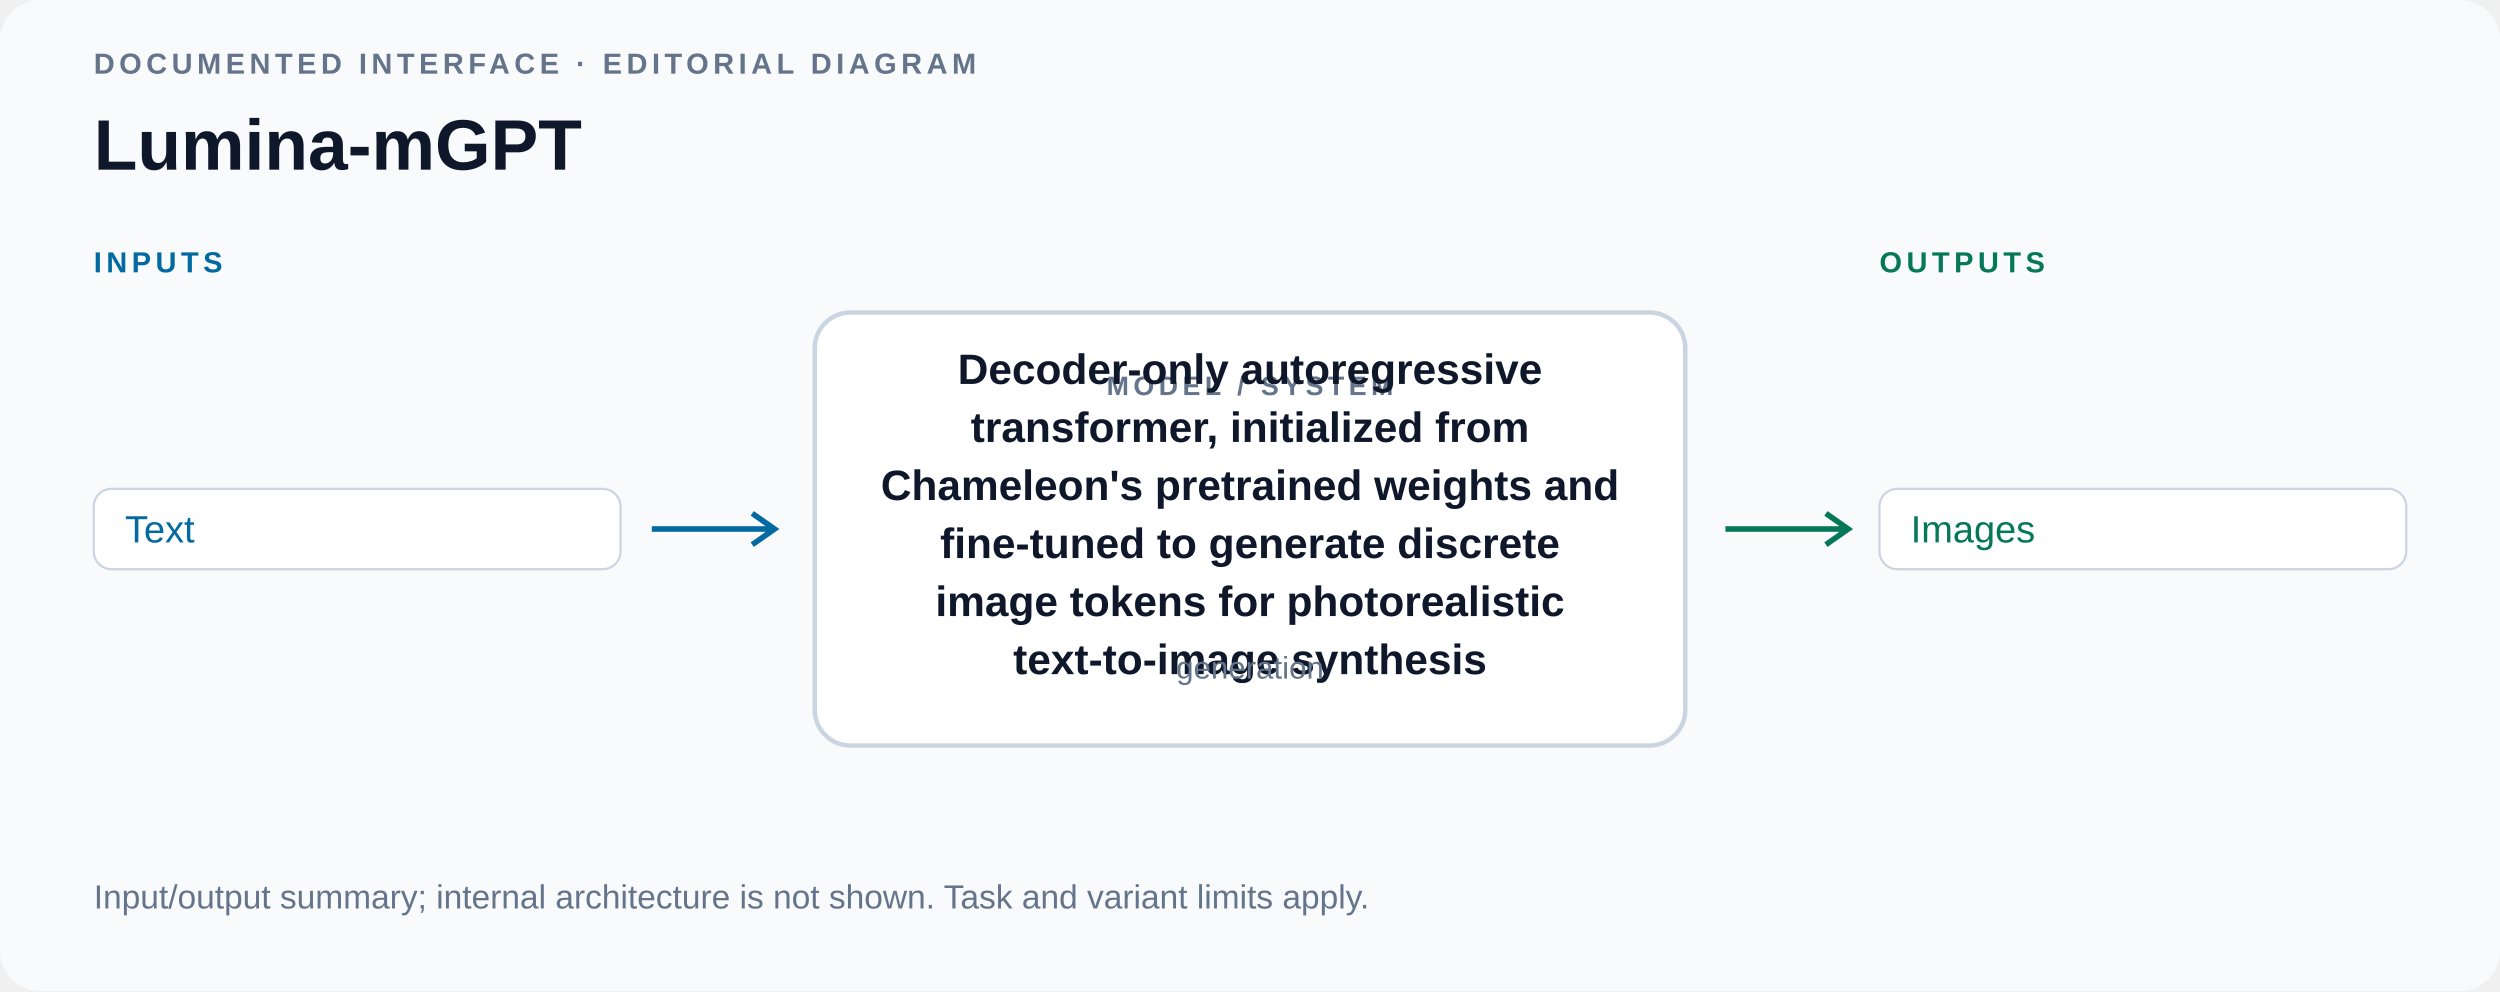
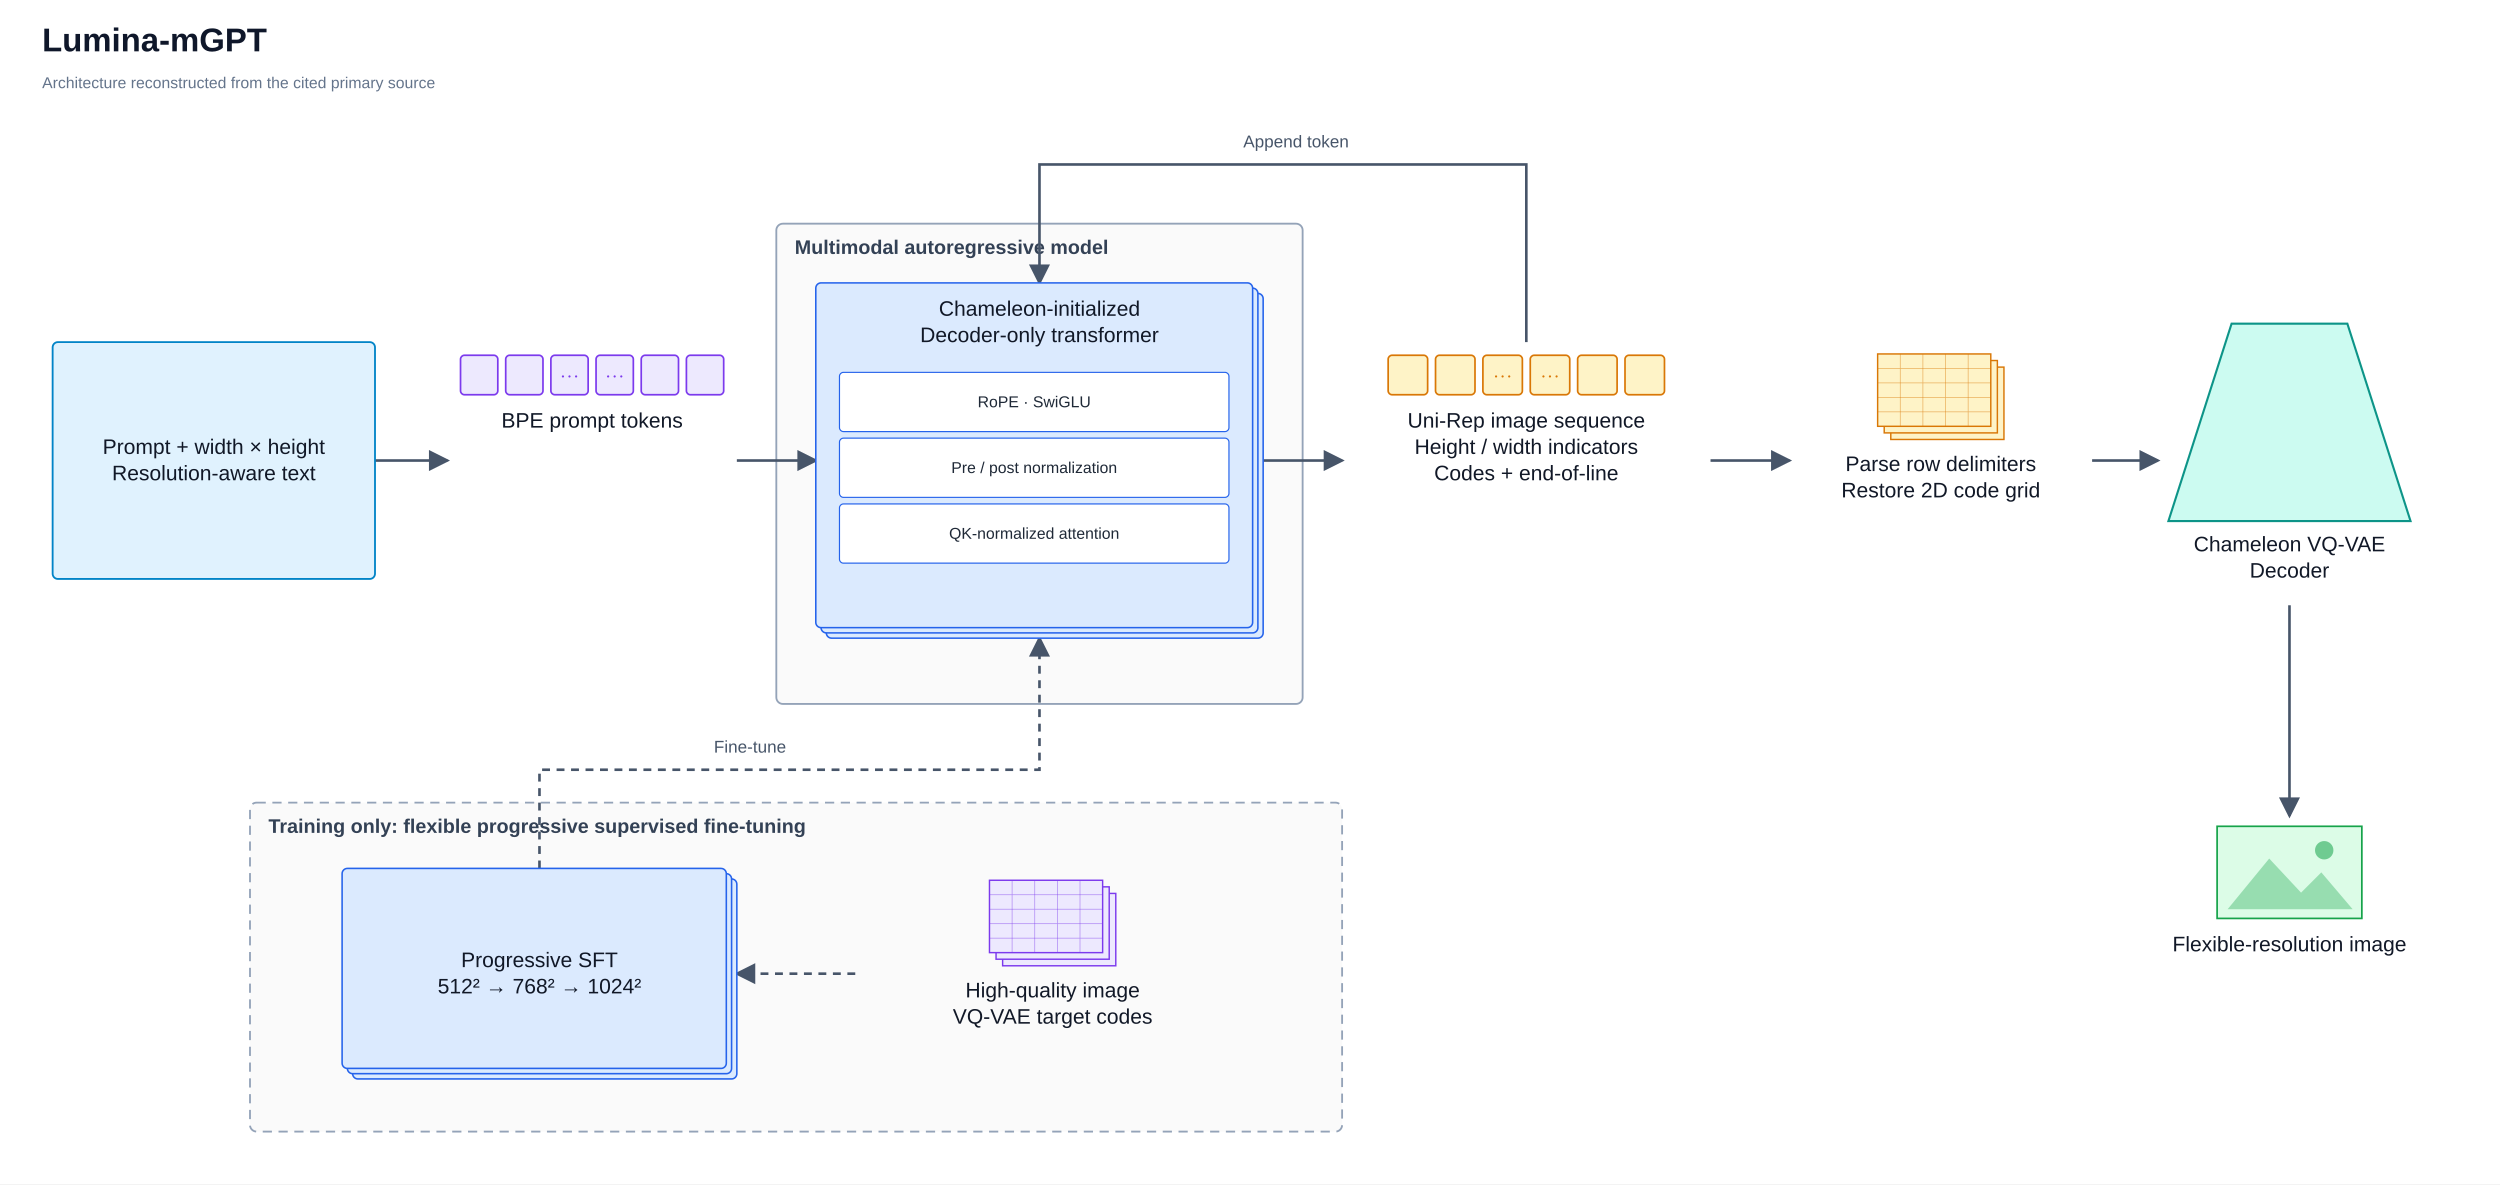
- <svg xmlns="http://www.w3.org/2000/svg" width="1120" height="444" viewBox="0 0 1120 444" role="img" aria-labelledby="title desc">
-   <rect width="1120" height="100%" rx="18" fill="#f8fafc" />
+ <svg xmlns="http://www.w3.org/2000/svg" width="1900" height="900" viewBox="0 0 1900 900" role="img" aria-labelledby="title desc">
+   <defs>
+     <marker id="arrow" markerWidth="8" markerHeight="8" refX="7" refY="4" orient="auto-start-reverse">
+       <path d="M0 0 L8 4 L0 8 Z" fill="#475569" />
+     </marker>
+   </defs>
+   <rect width="1900" height="900" fill="#ffffff" />
  <g font-family="Arial, Helvetica, sans-serif">
-     <text x="42" y="33" font-size="13" font-weight="700" letter-spacing="2" fill="#64748b">DOCUMENTED INTERFACE · EDITORIAL DIAGRAM</text>
-     <text x="42" y="76" font-size="32" font-weight="700" fill="#0f172a">Lumina-mGPT</text>
-     <rect x="365" y="140.0" width="390" height="194" rx="16" fill="#ffffff" stroke="#cbd5e1" stroke-width="2" />
-     <text x="560" y="177.0" text-anchor="middle" font-size="12" font-weight="700" letter-spacing="2" fill="#64748b">MODEL / SYSTEM</text>
-     <text x="560" y="172.0" text-anchor="middle" font-size="19" font-weight="600" fill="#0f172a">Decoder-only autoregressive</text>
-     <text x="560" y="198.0" text-anchor="middle" font-size="19" font-weight="600" fill="#0f172a">transformer, initialized from</text>
-     <text x="560" y="224.0" text-anchor="middle" font-size="19" font-weight="600" fill="#0f172a">Chameleon's pretrained weights and</text>
-     <text x="560" y="250.0" text-anchor="middle" font-size="19" font-weight="600" fill="#0f172a">fine-tuned to generate discrete</text>
-     <text x="560" y="276.0" text-anchor="middle" font-size="19" font-weight="600" fill="#0f172a">image tokens for photorealistic</text>
-     <text x="560" y="302.0" text-anchor="middle" font-size="19" font-weight="600" fill="#0f172a">text-to-image synthesis</text>
-     <text x="560" y="304.0" text-anchor="middle" font-size="14" fill="#64748b">generation</text>
-     <text x="42" y="122" font-size="13" font-weight="700" letter-spacing="2" fill="#0369a1">INPUTS</text>
-     <rect x="42" y="219.0" width="236" height="36" rx="8" fill="#ffffff" stroke="#cbd5e1" />
-     <text x="56" y="243.0" font-size="17" fill="#0369a1">Text</text>
-     <text x="842" y="122" font-size="13" font-weight="700" letter-spacing="2" fill="#047857">OUTPUTS</text>
-     <rect x="842" y="219.0" width="236" height="36" rx="8" fill="#ffffff" stroke="#cbd5e1" />
-     <text x="856" y="243.0" font-size="17" fill="#047857">Images</text>
-     <path d="M292 237.0 H346 M337 230.0 L347 237.0 L337 244.0" fill="none" stroke="#0369a1" stroke-width="2.5" />
-     <path d="M773 237.0 H827 M818 230.0 L828 237.0 L818 244.0" fill="none" stroke="#047857" stroke-width="2.5" />
-     <text x="42" y="407" font-size="15" fill="#64748b">Input/output summary; internal architecture is not shown. Task and variant limits apply.</text>
+     <text x="32" y="67" font-size="12" fill="#64748b">Architecture reconstructed from the cited primary source</text>
+     <text x="32" y="39" font-size="25" font-weight="700" fill="#0f172a">Lumina-mGPT</text>
+     <rect x="590" y="170" width="400" height="365" rx="5" fill="#fafafa" stroke="#94a3b8" stroke-width="1.4" />
+     <text x="604" y="193" font-size="15" font-weight="600" fill="#334155">Multimodal autoregressive model</text>
+     <rect x="190" y="610" width="830" height="250" rx="5" fill="#fafafa" stroke="#94a3b8" stroke-width="1.4" stroke-dasharray="7 5" />
+     <text x="204" y="633" font-size="15" font-weight="600" fill="#334155">Training only: flexible progressive supervised fine-tuning</text>
+     <polyline points="285.0,350.0 312.5,350.0 312.5,350.0 340.0,350.0" fill="none" stroke="#475569" stroke-width="2" marker-end="url(#arrow)" />
+     <polyline points="560.0,350.0 590.0,350.0 590.0,350.0 620.0,350.0" fill="none" stroke="#475569" stroke-width="2" marker-end="url(#arrow)" />
+     <polyline points="960.0,350.0 990.0,350.0 990.0,350.0 1020.0,350.0" fill="none" stroke="#475569" stroke-width="2" marker-end="url(#arrow)" />
+     <polyline points="1300.0,350.0 1330.0,350.0 1330.0,350.0 1360.0,350.0" fill="none" stroke="#475569" stroke-width="2" marker-end="url(#arrow)" />
+     <polyline points="1590.0,350.0 1615.0,350.0 1615.0,350.0 1640.0,350.0" fill="none" stroke="#475569" stroke-width="2" marker-end="url(#arrow)" />
+     <polyline points="1740.0,460.0 1740.0,620.0" fill="none" stroke="#475569" stroke-width="2" marker-end="url(#arrow)" />
+     <polyline points="1160,260 1160,125 790,125 790,215" fill="none" stroke="#475569" stroke-width="2" marker-end="url(#arrow)" />
+     <text x="985" y="112" text-anchor="middle" font-size="13" fill="#475569" stroke="#ffffff" stroke-width="5" paint-order="stroke">Append token</text>
+     <polyline points="650.0,740.0 605.0,740.0 605.0,740.0 560.0,740.0" fill="none" stroke="#475569" stroke-width="2" marker-end="url(#arrow)" stroke-dasharray="6 5" />
+     <polyline points="410,660 410,585 790,585 790,485" fill="none" stroke="#475569" stroke-width="2" marker-end="url(#arrow)" stroke-dasharray="6 5" />
+     <text x="570" y="572" text-anchor="middle" font-size="13" fill="#475569" stroke="#ffffff" stroke-width="5" paint-order="stroke">Fine-tune</text>
+     <rect x="40" y="260" width="245" height="180" rx="4" fill="#e0f2fe" stroke="#0284c7" stroke-width="1.4" />
+     <text x="162.5" y="345.0" text-anchor="middle" font-size="16" font-weight="500" fill="#111827">Prompt + width × height</text>
+     <text x="162.5" y="365.0" text-anchor="middle" font-size="16" font-weight="500" fill="#111827">Resolution-aware text</text>
+     <rect x="350.0" y="270" width="28.333" height="30" rx="3" fill="#ede9fe" stroke="#7c3aed" stroke-width="1.3" />
+     <rect x="384.333" y="270" width="28.333" height="30" rx="3" fill="#ede9fe" stroke="#7c3aed" stroke-width="1.3" />
+     <rect x="418.667" y="270" width="28.333" height="30" rx="3" fill="#ede9fe" stroke="#7c3aed" stroke-width="1.3" />
+     <text x="432.833" y="290" font-family="Georgia,serif" font-size="15" text-anchor="middle" fill="#7c3aed">⋯</text>
+     <rect x="453.0" y="270" width="28.333" height="30" rx="3" fill="#ede9fe" stroke="#7c3aed" stroke-width="1.3" />
+     <text x="467.167" y="290" font-family="Georgia,serif" font-size="15" text-anchor="middle" fill="#7c3aed">⋯</text>
+     <rect x="487.333" y="270" width="28.333" height="30" rx="3" fill="#ede9fe" stroke="#7c3aed" stroke-width="1.3" />
+     <rect x="521.667" y="270" width="28.333" height="30" rx="3" fill="#ede9fe" stroke="#7c3aed" stroke-width="1.3" />
+     <text x="450.0" y="325" text-anchor="middle" font-size="16" font-weight="500" fill="#111827">BPE prompt tokens</text>
+     <rect x="628" y="223" width="332" height="262" rx="4" fill="#dbeafe" stroke="#2563eb" stroke-width="1.2" />
+     <rect x="624" y="219" width="332" height="262" rx="4" fill="#dbeafe" stroke="#2563eb" stroke-width="1.2" />
+     <rect x="620" y="215" width="332" height="262" rx="4" fill="#dbeafe" stroke="#2563eb" stroke-width="1.2" />
+     <rect x="638" y="283" width="296" height="45" rx="3" fill="#ffffff" stroke="#2563eb" stroke-width="0.9" />
+     <text x="786.0" y="309.5" text-anchor="middle" font-size="12" fill="#1f2937">RoPE · SwiGLU</text>
+     <rect x="638" y="333" width="296" height="45" rx="3" fill="#ffffff" stroke="#2563eb" stroke-width="0.9" />
+     <text x="786.0" y="359.5" text-anchor="middle" font-size="12" fill="#1f2937">Pre / post normalization</text>
+     <rect x="638" y="383" width="296" height="45" rx="3" fill="#ffffff" stroke="#2563eb" stroke-width="0.9" />
+     <text x="786.0" y="409.5" text-anchor="middle" font-size="12" fill="#1f2937">QK-normalized attention</text>
+     <text x="790.0" y="240" text-anchor="middle" font-size="16" font-weight="500" fill="#111827">Chameleon-initialized</text>
+     <text x="790.0" y="260" text-anchor="middle" font-size="16" font-weight="500" fill="#111827">Decoder-only transformer</text>
+     <rect x="1055.0" y="270" width="30" height="30" rx="3" fill="#fef3c7" stroke="#d97706" stroke-width="1.3" />
+     <rect x="1091.0" y="270" width="30" height="30" rx="3" fill="#fef3c7" stroke="#d97706" stroke-width="1.3" />
+     <rect x="1127.0" y="270" width="30" height="30" rx="3" fill="#fef3c7" stroke="#d97706" stroke-width="1.3" />
+     <text x="1142.0" y="290" font-family="Georgia,serif" font-size="15" text-anchor="middle" fill="#d97706">⋯</text>
+     <rect x="1163.0" y="270" width="30" height="30" rx="3" fill="#fef3c7" stroke="#d97706" stroke-width="1.3" />
+     <text x="1178.0" y="290" font-family="Georgia,serif" font-size="15" text-anchor="middle" fill="#d97706">⋯</text>
+     <rect x="1199.0" y="270" width="30" height="30" rx="3" fill="#fef3c7" stroke="#d97706" stroke-width="1.3" />
+     <rect x="1235.0" y="270" width="30" height="30" rx="3" fill="#fef3c7" stroke="#d97706" stroke-width="1.3" />
+     <text x="1160.0" y="325" text-anchor="middle" font-size="16" font-weight="500" fill="#111827">Uni-Rep image sequence</text>
+     <text x="1160.0" y="345" text-anchor="middle" font-size="16" font-weight="500" fill="#111827">Height / width indicators</text>
+     <text x="1160.0" y="365" text-anchor="middle" font-size="16" font-weight="500" fill="#111827">Codes + end-of-line</text>
+     <rect x="1437.0" y="279" width="86" height="55" fill="#fef3c7" stroke="#d97706" stroke-width="1.1" />
+     <rect x="1432.0" y="274" width="86" height="55" fill="#fef3c7" stroke="#d97706" stroke-width="1.1" />
+     <rect x="1427.0" y="269" width="86" height="55" fill="#fef3c7" stroke="#d97706" stroke-width="1.1" />
+     <path d="M1444.2 269 v55 M1427.0 280.0 h86" stroke="#d97706" stroke-width="0.55" opacity="0.55" />
+     <path d="M1461.4 269 v55 M1427.0 291.0 h86" stroke="#d97706" stroke-width="0.55" opacity="0.55" />
+     <path d="M1478.6 269 v55 M1427.0 302.0 h86" stroke="#d97706" stroke-width="0.55" opacity="0.55" />
+     <path d="M1495.8 269 v55 M1427.0 313.0 h86" stroke="#d97706" stroke-width="0.55" opacity="0.55" />
+     <text x="1475.0" y="358" text-anchor="middle" font-size="16" font-weight="500" fill="#111827">Parse row delimiters</text>
+     <text x="1475.0" y="378" text-anchor="middle" font-size="16" font-weight="500" fill="#111827">Restore 2D code grid</text>
+     <polygon points="1696.0,246 1784.0,246 1832,396 1648,396" fill="#ccfbf1" stroke="#0d9488" stroke-width="1.6" />
+     <text x="1740.0" y="419" text-anchor="middle" font-size="16" font-weight="500" fill="#111827">Chameleon VQ-VAE</text>
+     <text x="1740.0" y="439" text-anchor="middle" font-size="16" font-weight="500" fill="#111827">Decoder</text>
+     <rect x="1685.0" y="628" width="110" height="70" fill="#dcfce7" stroke="#16a34a" stroke-width="1.3" />
+     <circle cx="1766.4" cy="646.2" r="7.0" fill="#16a34a" opacity="0.55" />
+     <path d="M1693.0 691 L1724.6 652.5 L1748.8 678.4 L1764.2 663.0 L1788.0 691 Z" fill="#16a34a" opacity="0.35" />
+     <text x="1740.0" y="723" text-anchor="middle" font-size="16" font-weight="500" fill="#111827">Flexible-resolution image</text>
+     <rect x="268" y="668" width="292" height="152" rx="4" fill="#dbeafe" stroke="#2563eb" stroke-width="1.2" />
+     <rect x="264" y="664" width="292" height="152" rx="4" fill="#dbeafe" stroke="#2563eb" stroke-width="1.2" />
+     <rect x="260" y="660" width="292" height="152" rx="4" fill="#dbeafe" stroke="#2563eb" stroke-width="1.2" />
+     <text x="410.0" y="735.0" text-anchor="middle" font-size="16" font-weight="500" fill="#111827">Progressive SFT</text>
+     <text x="410.0" y="755.0" text-anchor="middle" font-size="16" font-weight="500" fill="#111827">512² → 768² → 1024²</text>
+     <rect x="762.0" y="679" width="86" height="55" fill="#ede9fe" stroke="#7c3aed" stroke-width="1.1" />
+     <rect x="757.0" y="674" width="86" height="55" fill="#ede9fe" stroke="#7c3aed" stroke-width="1.1" />
+     <rect x="752.0" y="669" width="86" height="55" fill="#ede9fe" stroke="#7c3aed" stroke-width="1.1" />
+     <path d="M769.2 669 v55 M752.0 680.0 h86" stroke="#7c3aed" stroke-width="0.55" opacity="0.55" />
+     <path d="M786.4 669 v55 M752.0 691.0 h86" stroke="#7c3aed" stroke-width="0.55" opacity="0.55" />
+     <path d="M803.6 669 v55 M752.0 702.0 h86" stroke="#7c3aed" stroke-width="0.55" opacity="0.55" />
+     <path d="M820.8 669 v55 M752.0 713.0 h86" stroke="#7c3aed" stroke-width="0.55" opacity="0.55" />
+     <text x="800.0" y="758" text-anchor="middle" font-size="16" font-weight="500" fill="#111827">High-quality image</text>
+     <text x="800.0" y="778" text-anchor="middle" font-size="16" font-weight="500" fill="#111827">VQ-VAE target codes</text>
  </g>
</svg>
